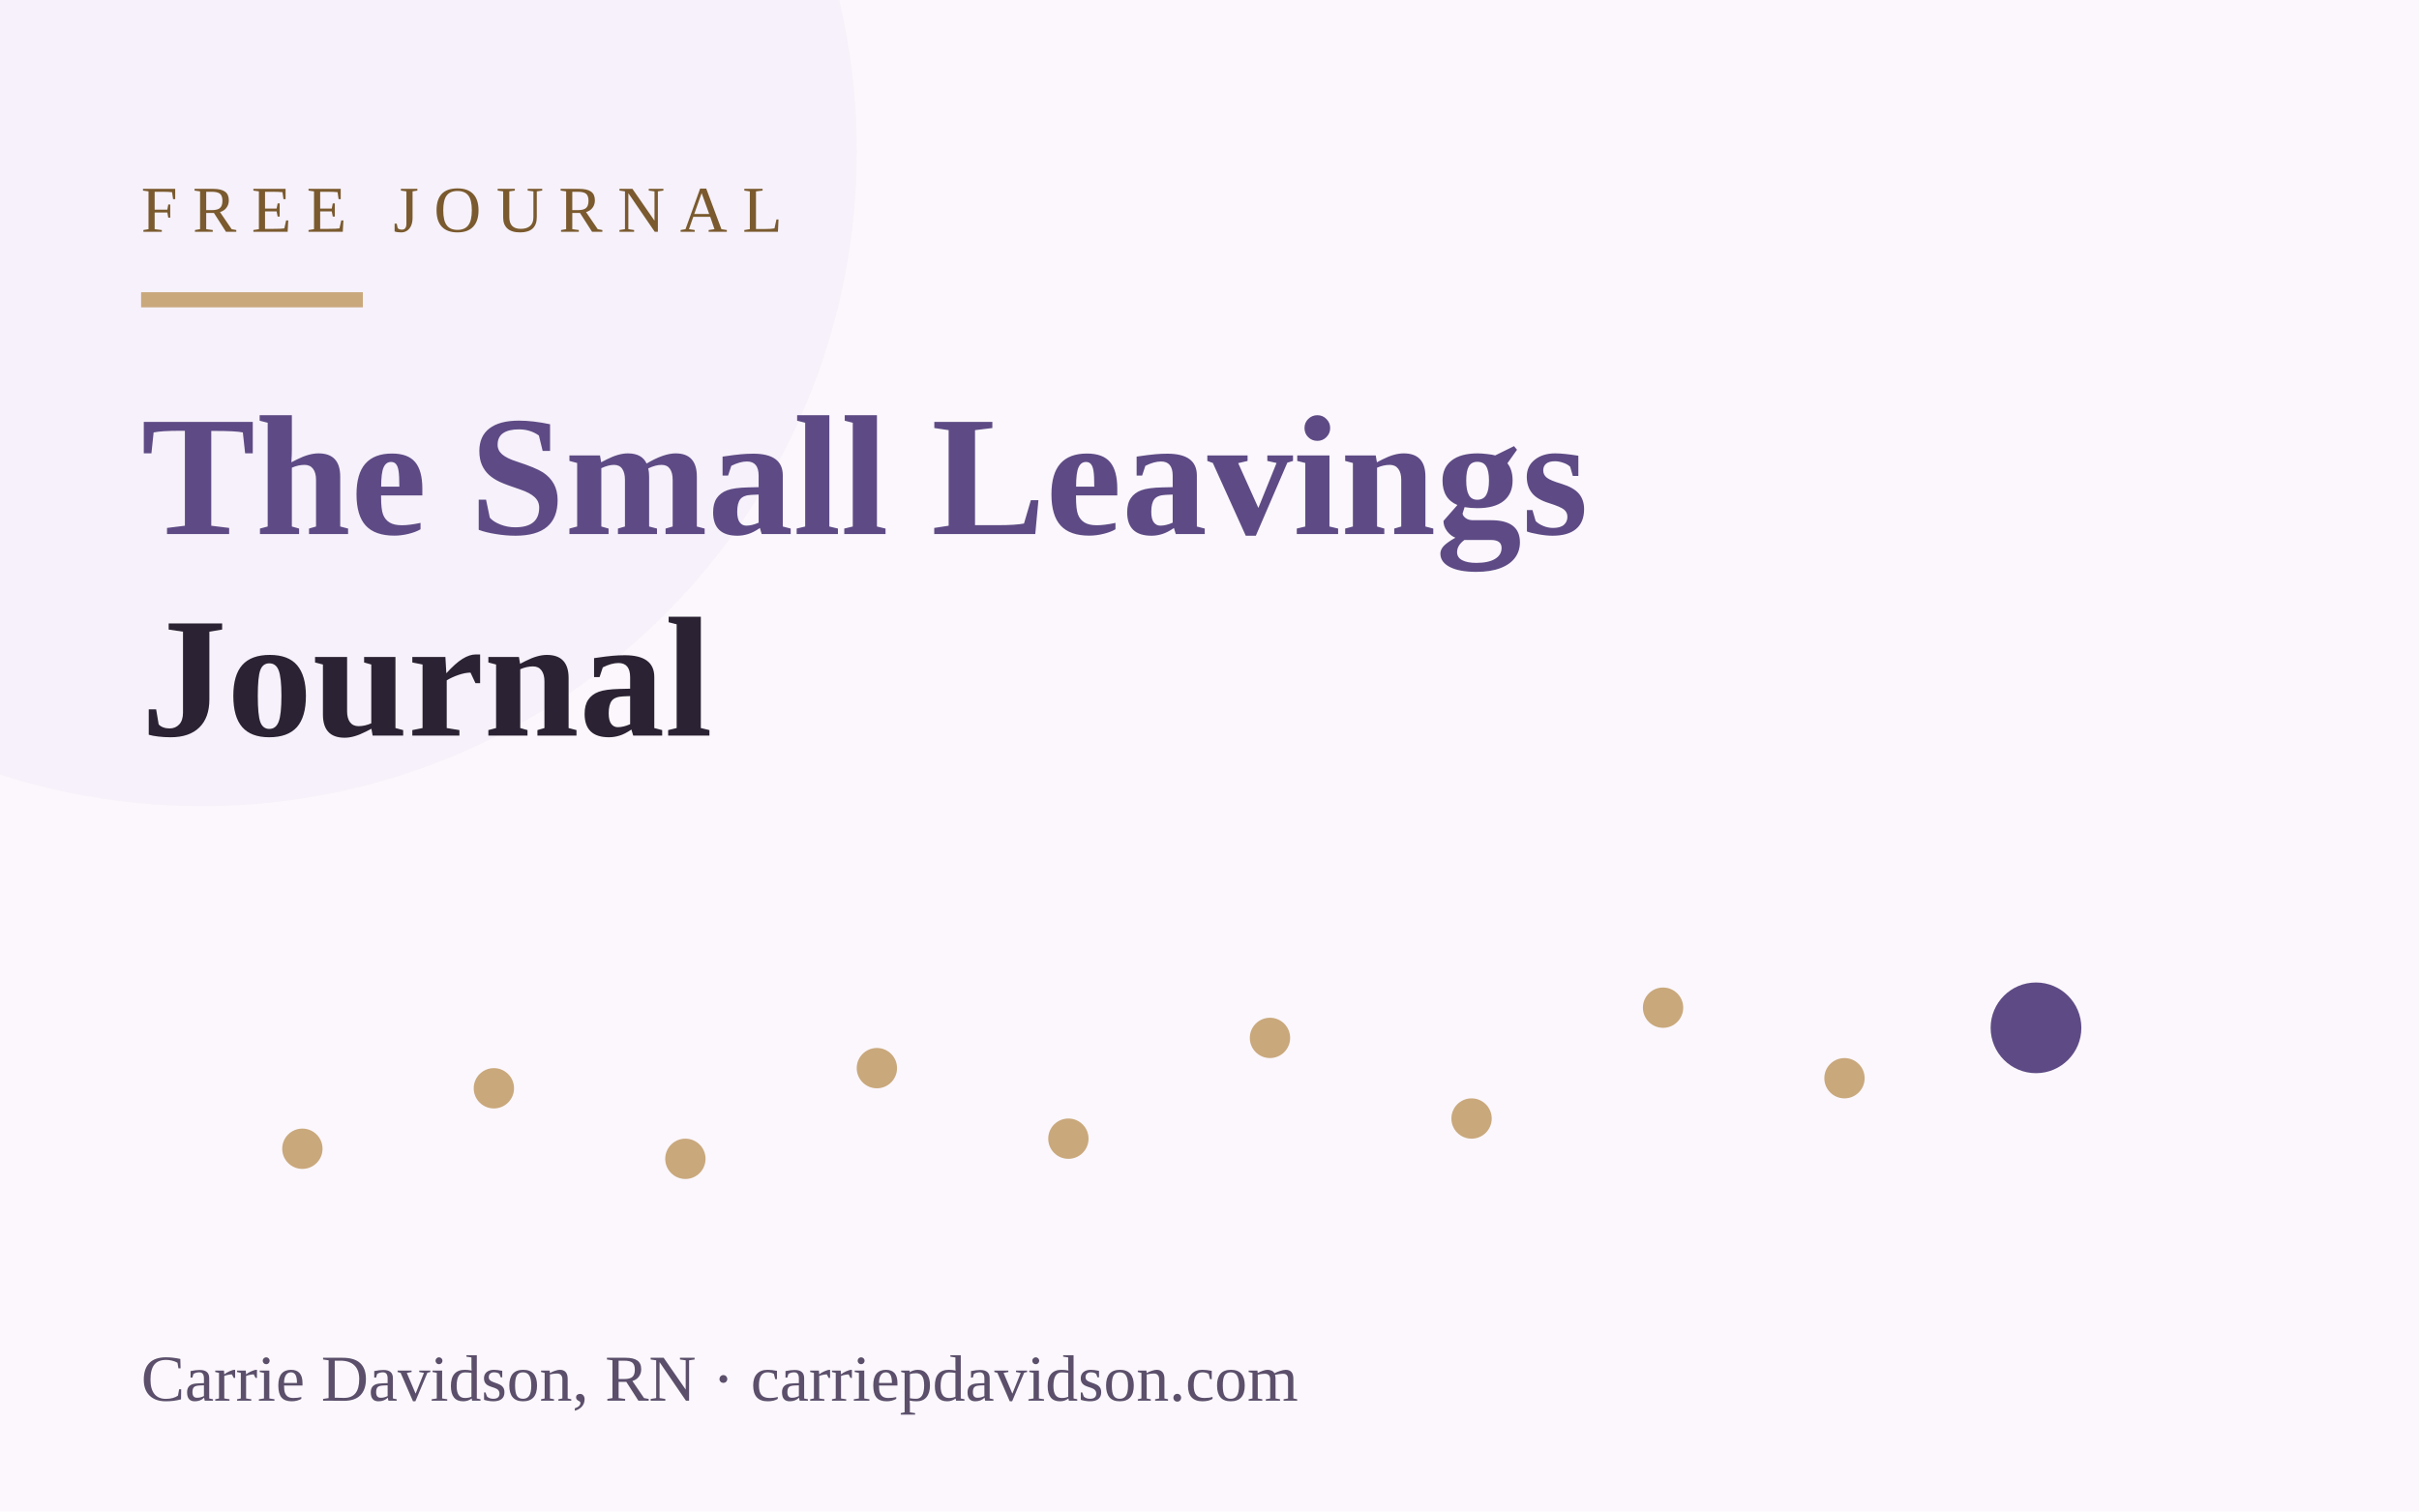
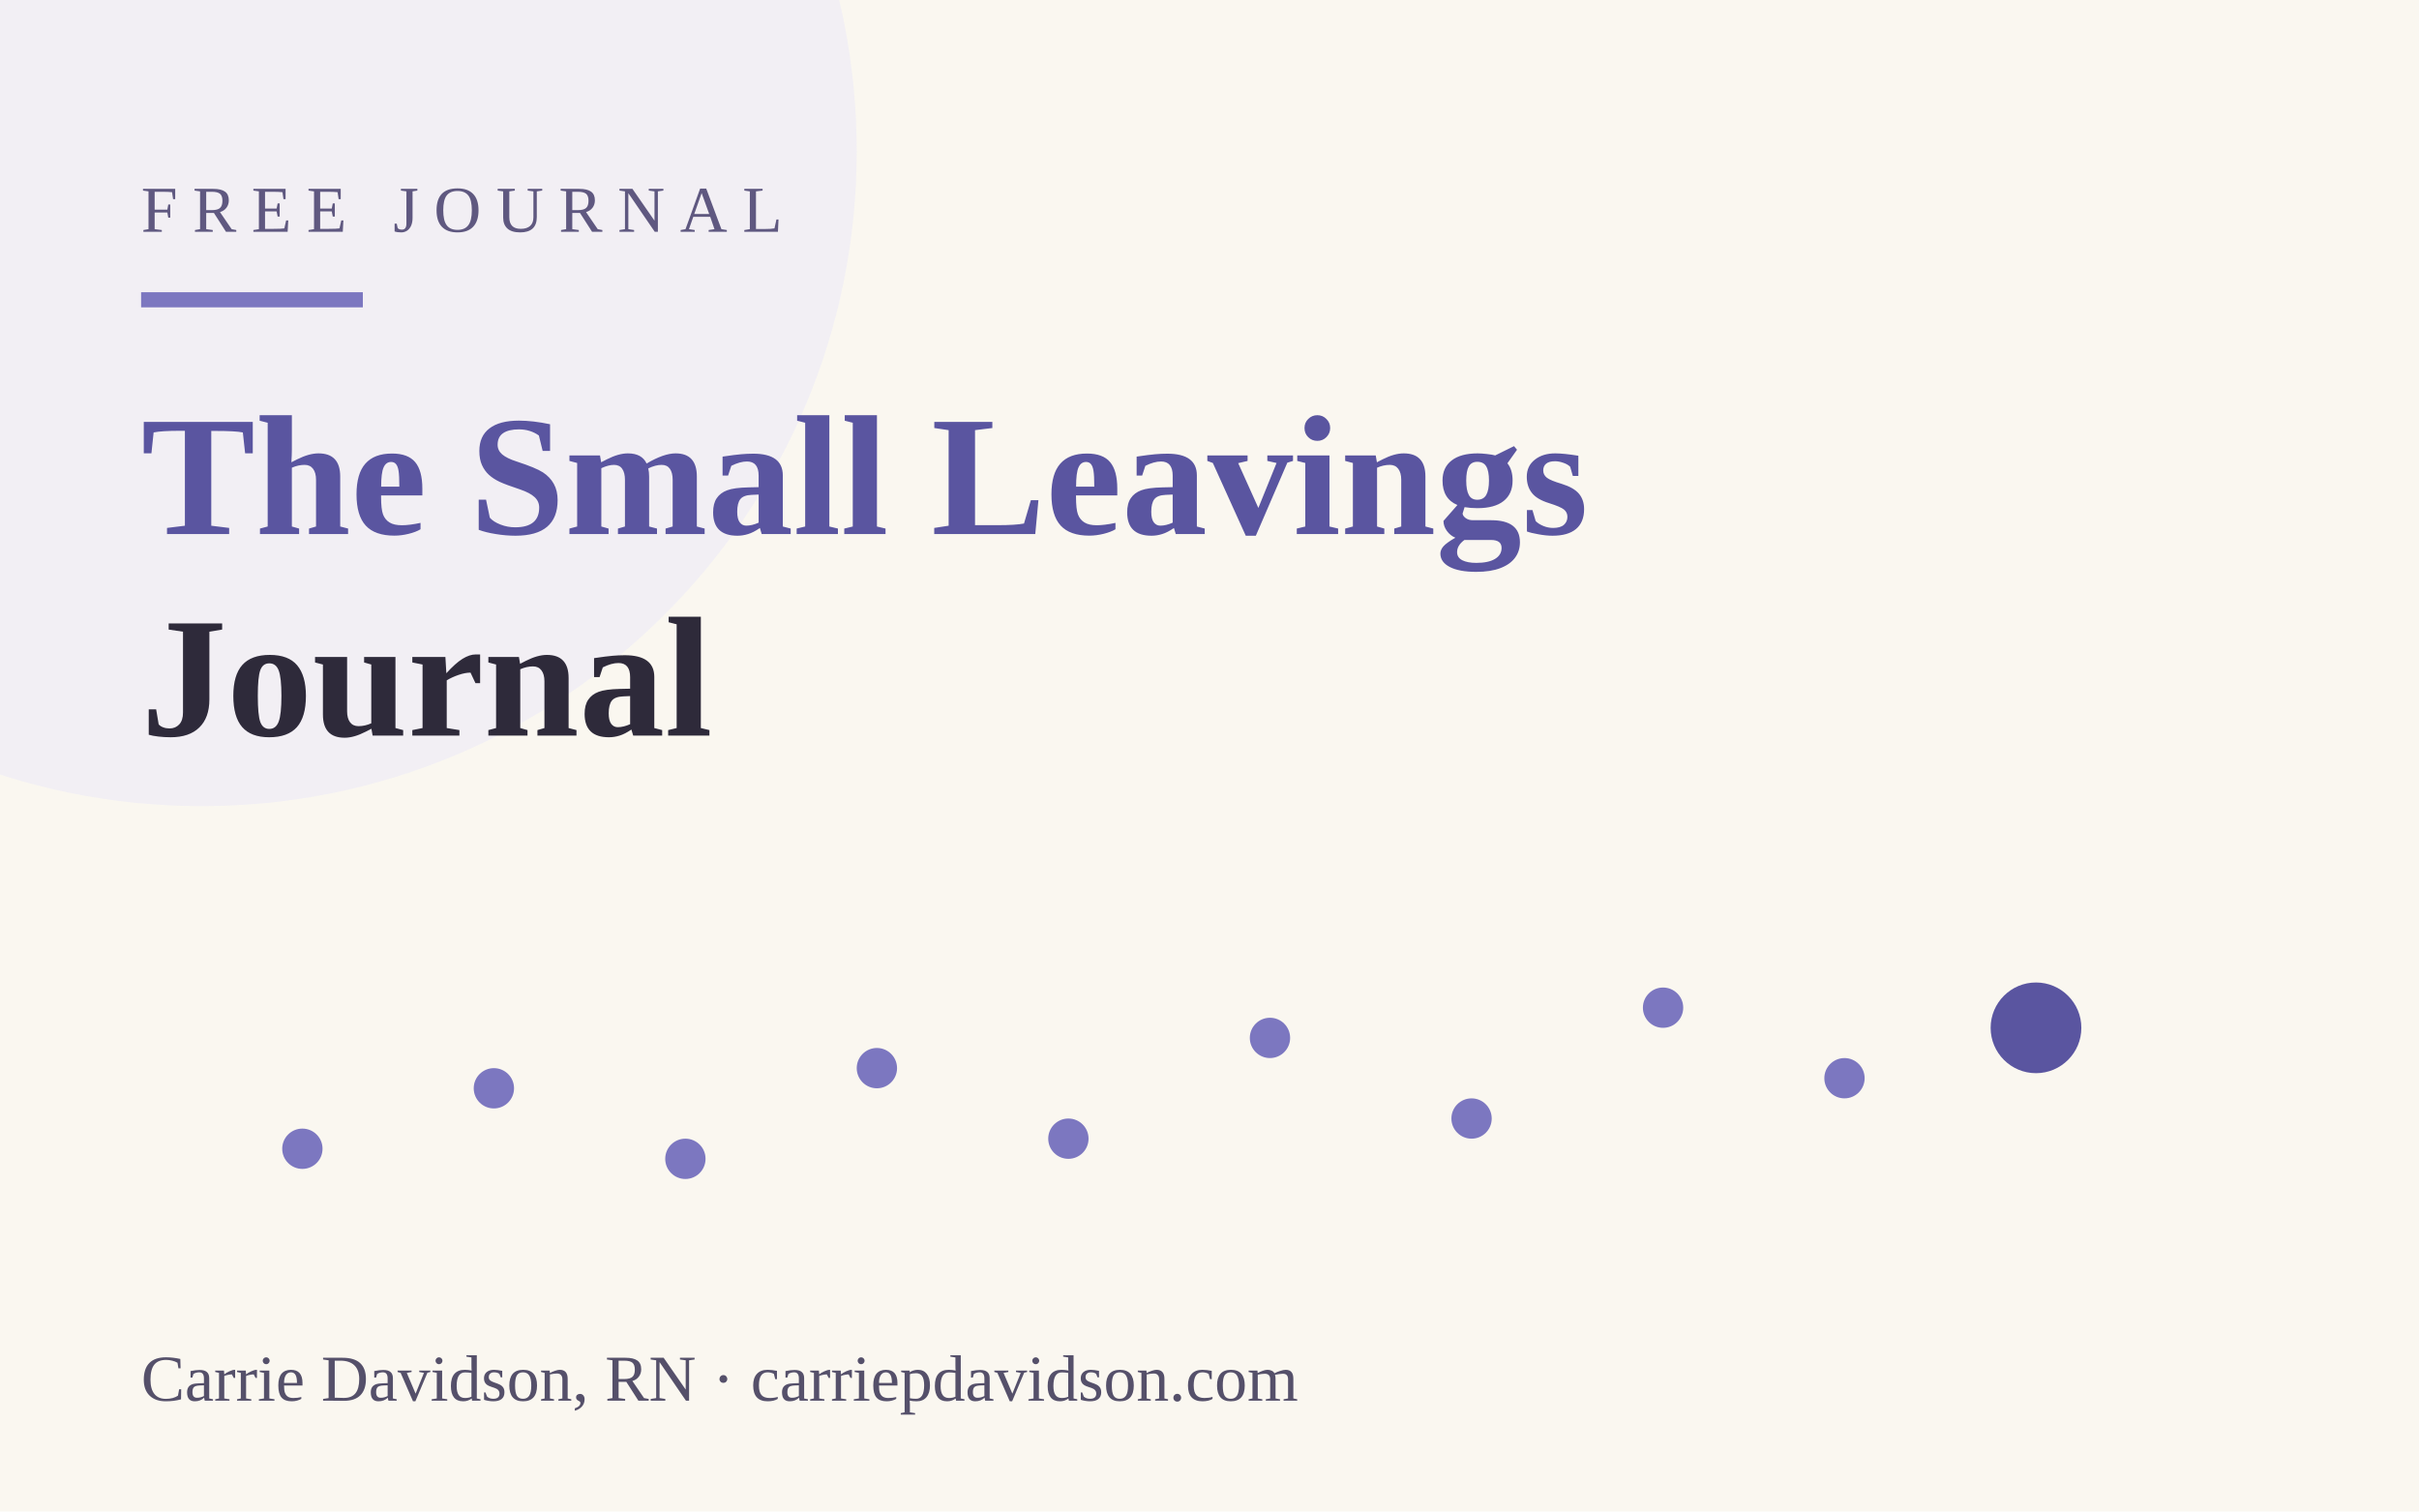
<svg xmlns="http://www.w3.org/2000/svg" width="480" height="300" viewBox="0 0 480 300" role="img" aria-label="Cover of The Small Leavings Journal, a free journal by Carrie Davidson">
-   <rect width="480" height="300" fill="#FBF7FC" />
-   <circle cx="40" cy="30" r="130" fill="#F4ECF8" opacity="0.6" />
-   <g fill="#C9A87C">
+   <rect width="480" height="300" fill="#FAF7F0" />
+   <circle cx="40" cy="30" r="130" fill="#ECEAF7" opacity="0.6" />
+   <g fill="#7C77C0">
    <circle cx="60" cy="228" r="4" />
    <circle cx="98" cy="216" r="4" />
    <circle cx="136" cy="230" r="4" />
    <circle cx="174" cy="212" r="4" />
    <circle cx="212" cy="226" r="4" />
    <circle cx="252" cy="206" r="4" />
    <circle cx="292" cy="222" r="4" />
    <circle cx="330" cy="200" r="4" />
    <circle cx="366" cy="214" r="4" />
  </g>
-   <circle cx="404" cy="204" r="9" fill="#5E4B85" />
-   <rect x="28" y="58" width="44" height="3" fill="#C9A87C" />
-   <text x="28" y="46" font-family="Georgia, 'Times New Roman', serif" font-size="13" letter-spacing="3" fill="#7A5A2E">FREE JOURNAL</text>
-   <text x="28" y="106" font-family="Georgia, 'Times New Roman', serif" font-size="34" font-weight="bold" fill="#5E4B85">The Small Leavings</text>
-   <text x="28" y="146" font-family="Georgia, 'Times New Roman', serif" font-size="34" font-weight="bold" fill="#2B2333">Journal</text>
-   <text x="28" y="278" font-family="Georgia, 'Times New Roman', serif" font-size="13" fill="#5B4F6B">Carrie Davidson, RN · carriepdavidson.com</text>
+   <circle cx="404" cy="204" r="9" fill="#5A55A0" />
+   <rect x="28" y="58" width="44" height="3" fill="#7C77C0" />
+   <text x="28" y="46" font-family="Georgia, 'Times New Roman', serif" font-size="13" letter-spacing="3" fill="#5F5880">FREE JOURNAL</text>
+   <text x="28" y="106" font-family="Georgia, 'Times New Roman', serif" font-size="34" font-weight="bold" fill="#5A55A0">The Small Leavings</text>
+   <text x="28" y="146" font-family="Georgia, 'Times New Roman', serif" font-size="34" font-weight="bold" fill="#2E2A3A">Journal</text>
+   <text x="28" y="278" font-family="Georgia, 'Times New Roman', serif" font-size="13" fill="#55506A">Carrie Davidson, RN · carriepdavidson.com</text>
</svg>
